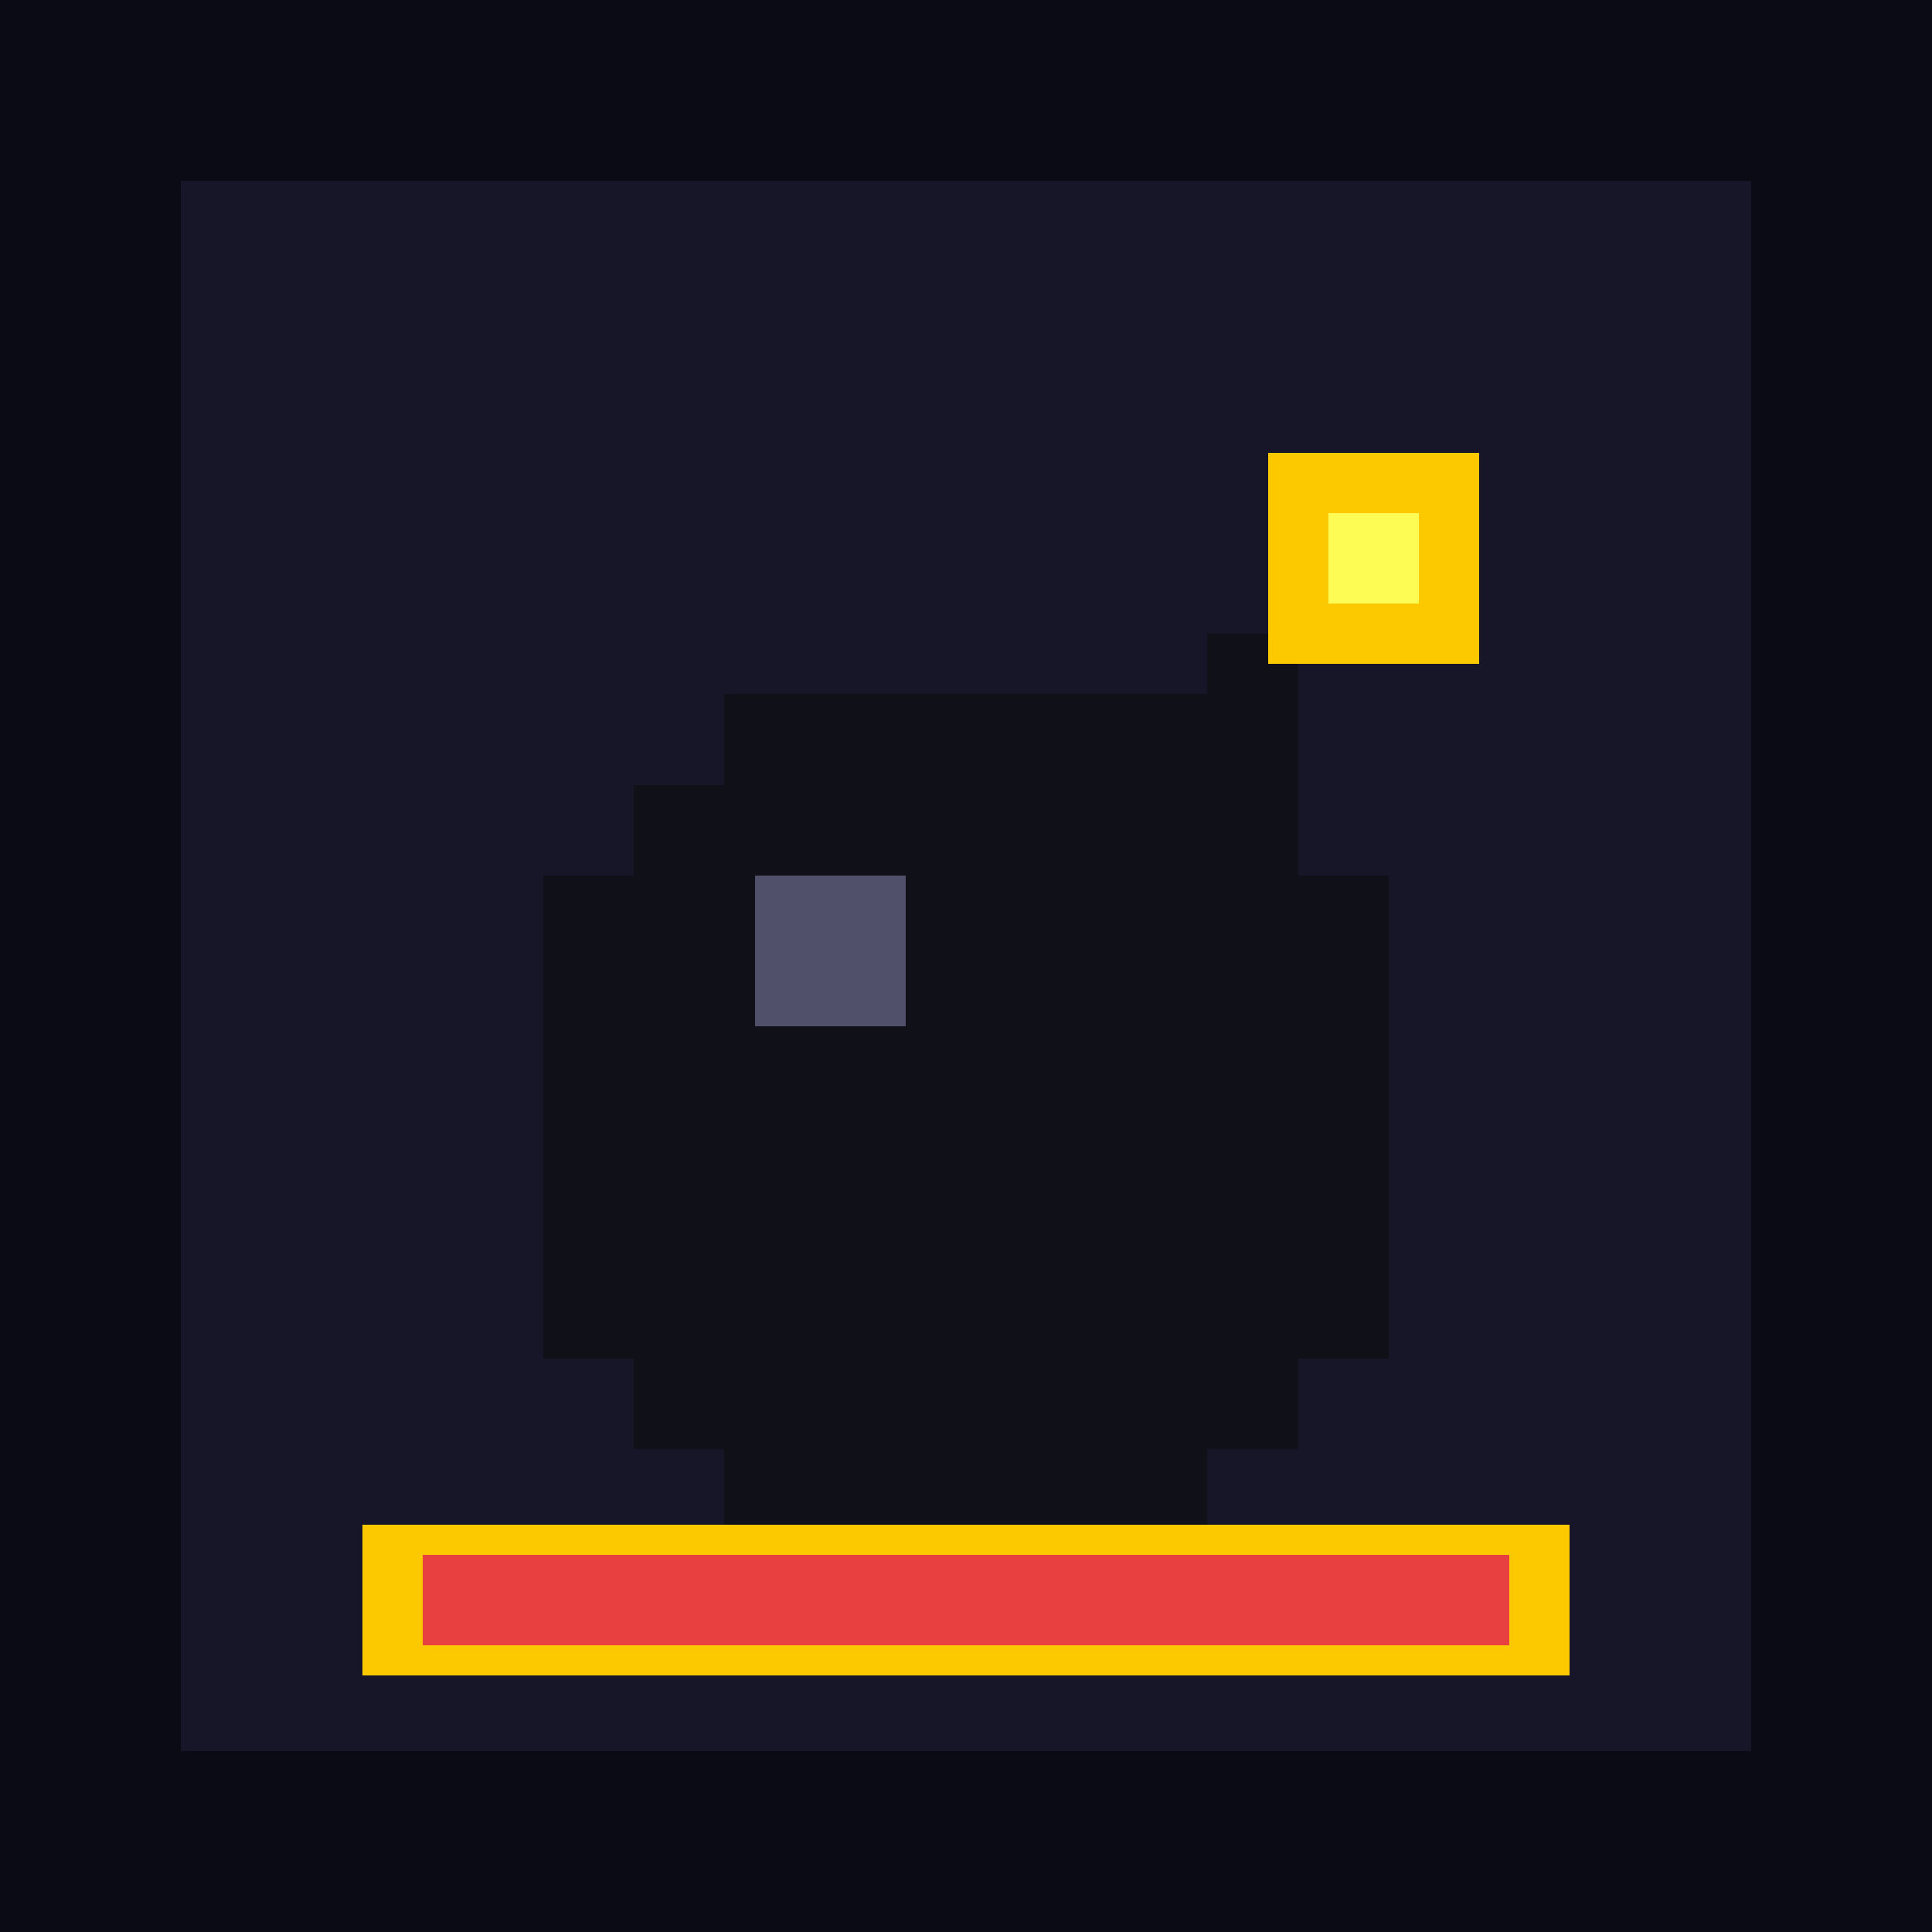
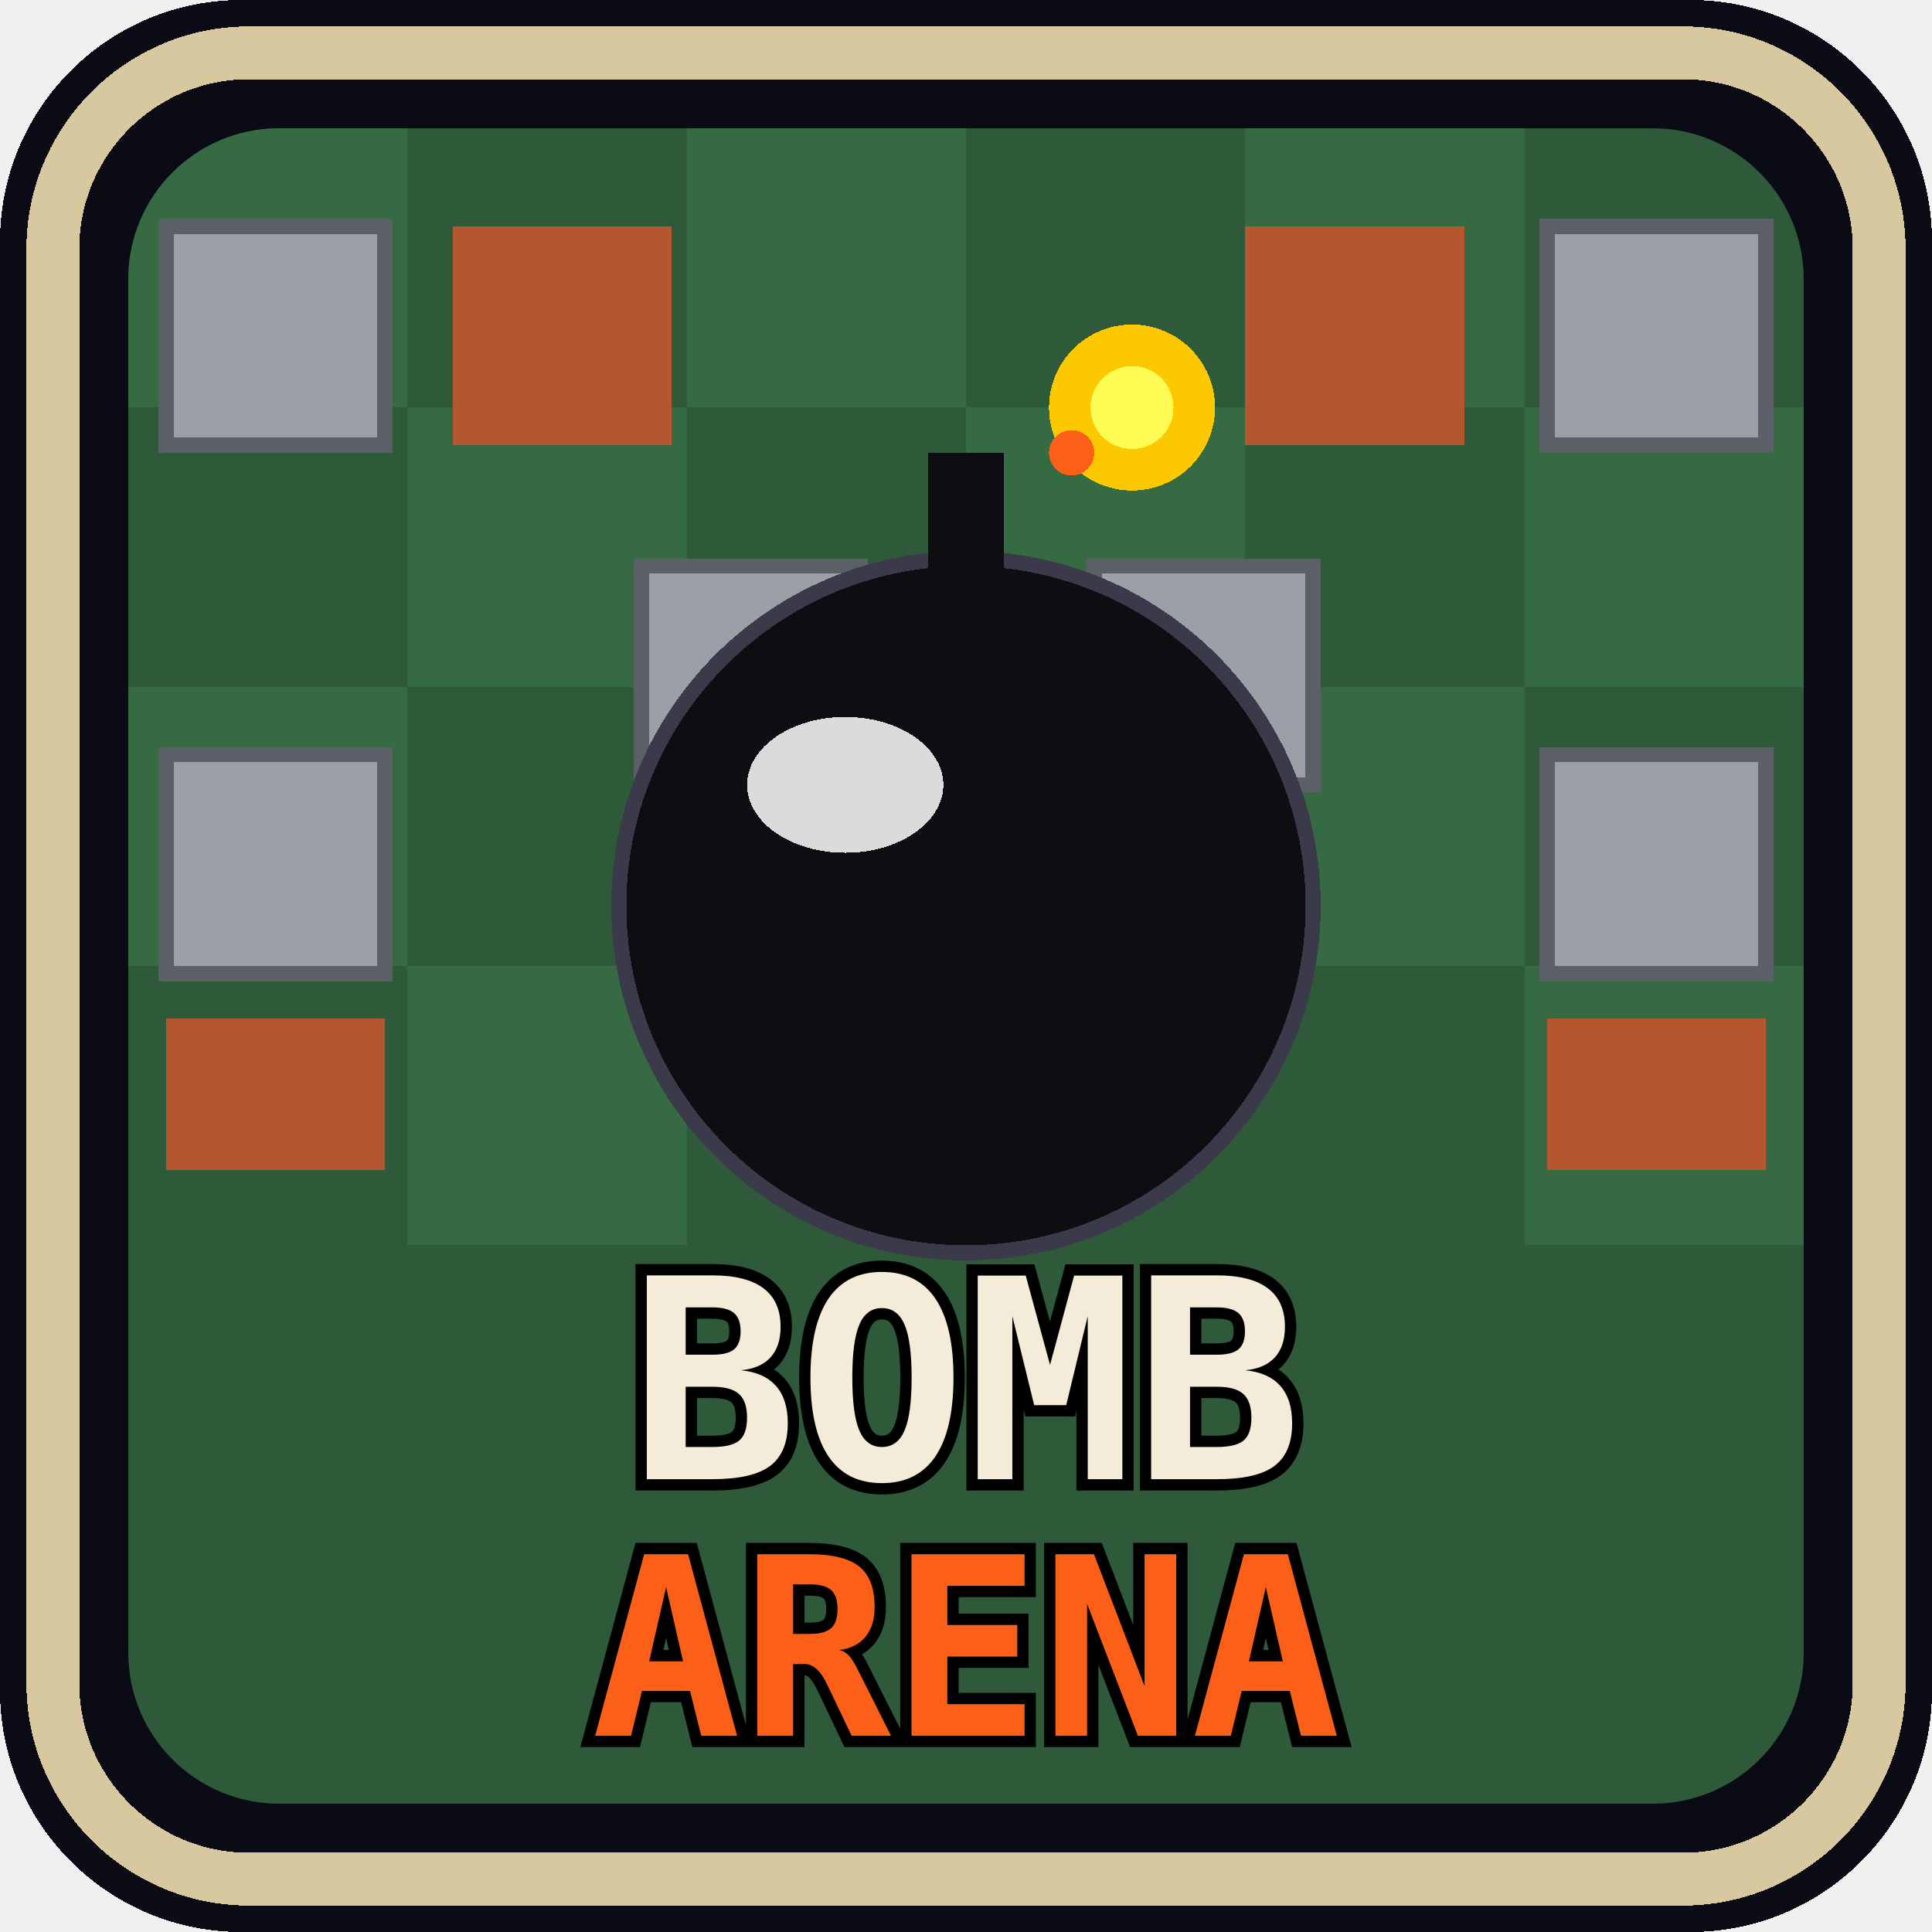
<svg xmlns="http://www.w3.org/2000/svg" viewBox="0 0 512 512" shape-rendering="crispEdges">
-   <rect width="512" height="512" fill="#0b0b16" />
-   <rect x="48" y="48" width="416" height="416" fill="#161628" />
-   <rect x="168" y="208" width="176" height="176" fill="#101018" />
-   <rect x="144" y="232" width="224" height="128" fill="#101018" />
-   <rect x="192" y="184" width="128" height="224" fill="#101018" />
-   <rect x="200" y="232" width="40" height="40" fill="#50506a" />
-   <rect x="320" y="168" width="24" height="48" fill="#101018" />
-   <rect x="336" y="120" width="56" height="56" fill="#fcc800" />
-   <rect x="352" y="136" width="24" height="24" fill="#fcfc54" />
-   <rect x="96" y="404" width="320" height="40" fill="#fcc800" />
-   <rect x="112" y="412" width="288" height="24" fill="#e84040" />
+   <rect width="512" height="512" rx="64" fill="#0b0b16" />
+   <rect x="14" y="14" width="484" height="484" rx="52" fill="#0b0b16" stroke="#d8c8a0" stroke-width="14" />
+   <clipPath id="r">
+     <rect x="34" y="34" width="444" height="444" rx="40" />
+   </clipPath>
+   <g clip-path="url(#r)">
+     <rect x="34" y="34" width="444" height="444" fill="#2f5a3a" />
+     <g fill="#356a42">
+       <rect x="34" y="34" width="74" height="74" />
+       <rect x="182" y="34" width="74" height="74" />
+       <rect x="330" y="34" width="74" height="74" />
+       <rect x="108" y="108" width="74" height="74" />
+       <rect x="256" y="108" width="74" height="74" />
+       <rect x="404" y="108" width="74" height="74" />
+       <rect x="34" y="182" width="74" height="74" />
+       <rect x="330" y="182" width="74" height="74" />
+       <rect x="108" y="256" width="74" height="74" />
+       <rect x="404" y="256" width="74" height="74" />
+     </g>
+     <g fill="#9aa0a6" stroke="#5a6066" stroke-width="4">
+       <rect x="44" y="60" width="58" height="58" />
+       <rect x="410" y="60" width="58" height="58" />
+       <rect x="44" y="200" width="58" height="58" />
+       <rect x="410" y="200" width="58" height="58" />
+       <rect x="170" y="150" width="58" height="58" />
+       <rect x="290" y="150" width="58" height="58" />
+     </g>
+     <g fill="#b5562e">
+       <rect x="120" y="60" width="58" height="58" />
+       <rect x="330" y="60" width="58" height="58" />
+       <rect x="44" y="270" width="58" height="40" />
+       <rect x="410" y="270" width="58" height="40" />
+     </g>
+   </g>
+   <circle cx="256" cy="240" r="92" fill="#0d0d12" />
+   <circle cx="256" cy="240" r="92" fill="none" stroke="#3a3a4a" stroke-width="4" />
+   <ellipse cx="224" cy="208" rx="26" ry="18" fill="#ffffff" opacity="0.85" />
+   <rect x="246" y="120" width="20" height="34" fill="#0d0d12" />
+   <circle cx="300" cy="108" r="22" fill="#fcc800" />
+   <circle cx="300" cy="108" r="11" fill="#fcfc54" />
+   <circle cx="284" cy="120" r="6" fill="#fc6018" />
+   <text x="256" y="392" text-anchor="middle" font-family="'Press Start 2P', monospace" font-size="74" font-weight="bold" fill="#f4ecd8" stroke="#000" stroke-width="6" paint-order="stroke">BOMB</text>
+   <text x="256" y="460" text-anchor="middle" font-family="'Press Start 2P', monospace" font-size="66" font-weight="bold" fill="#fc6018" stroke="#000" stroke-width="6" paint-order="stroke">ARENA</text>
</svg>
